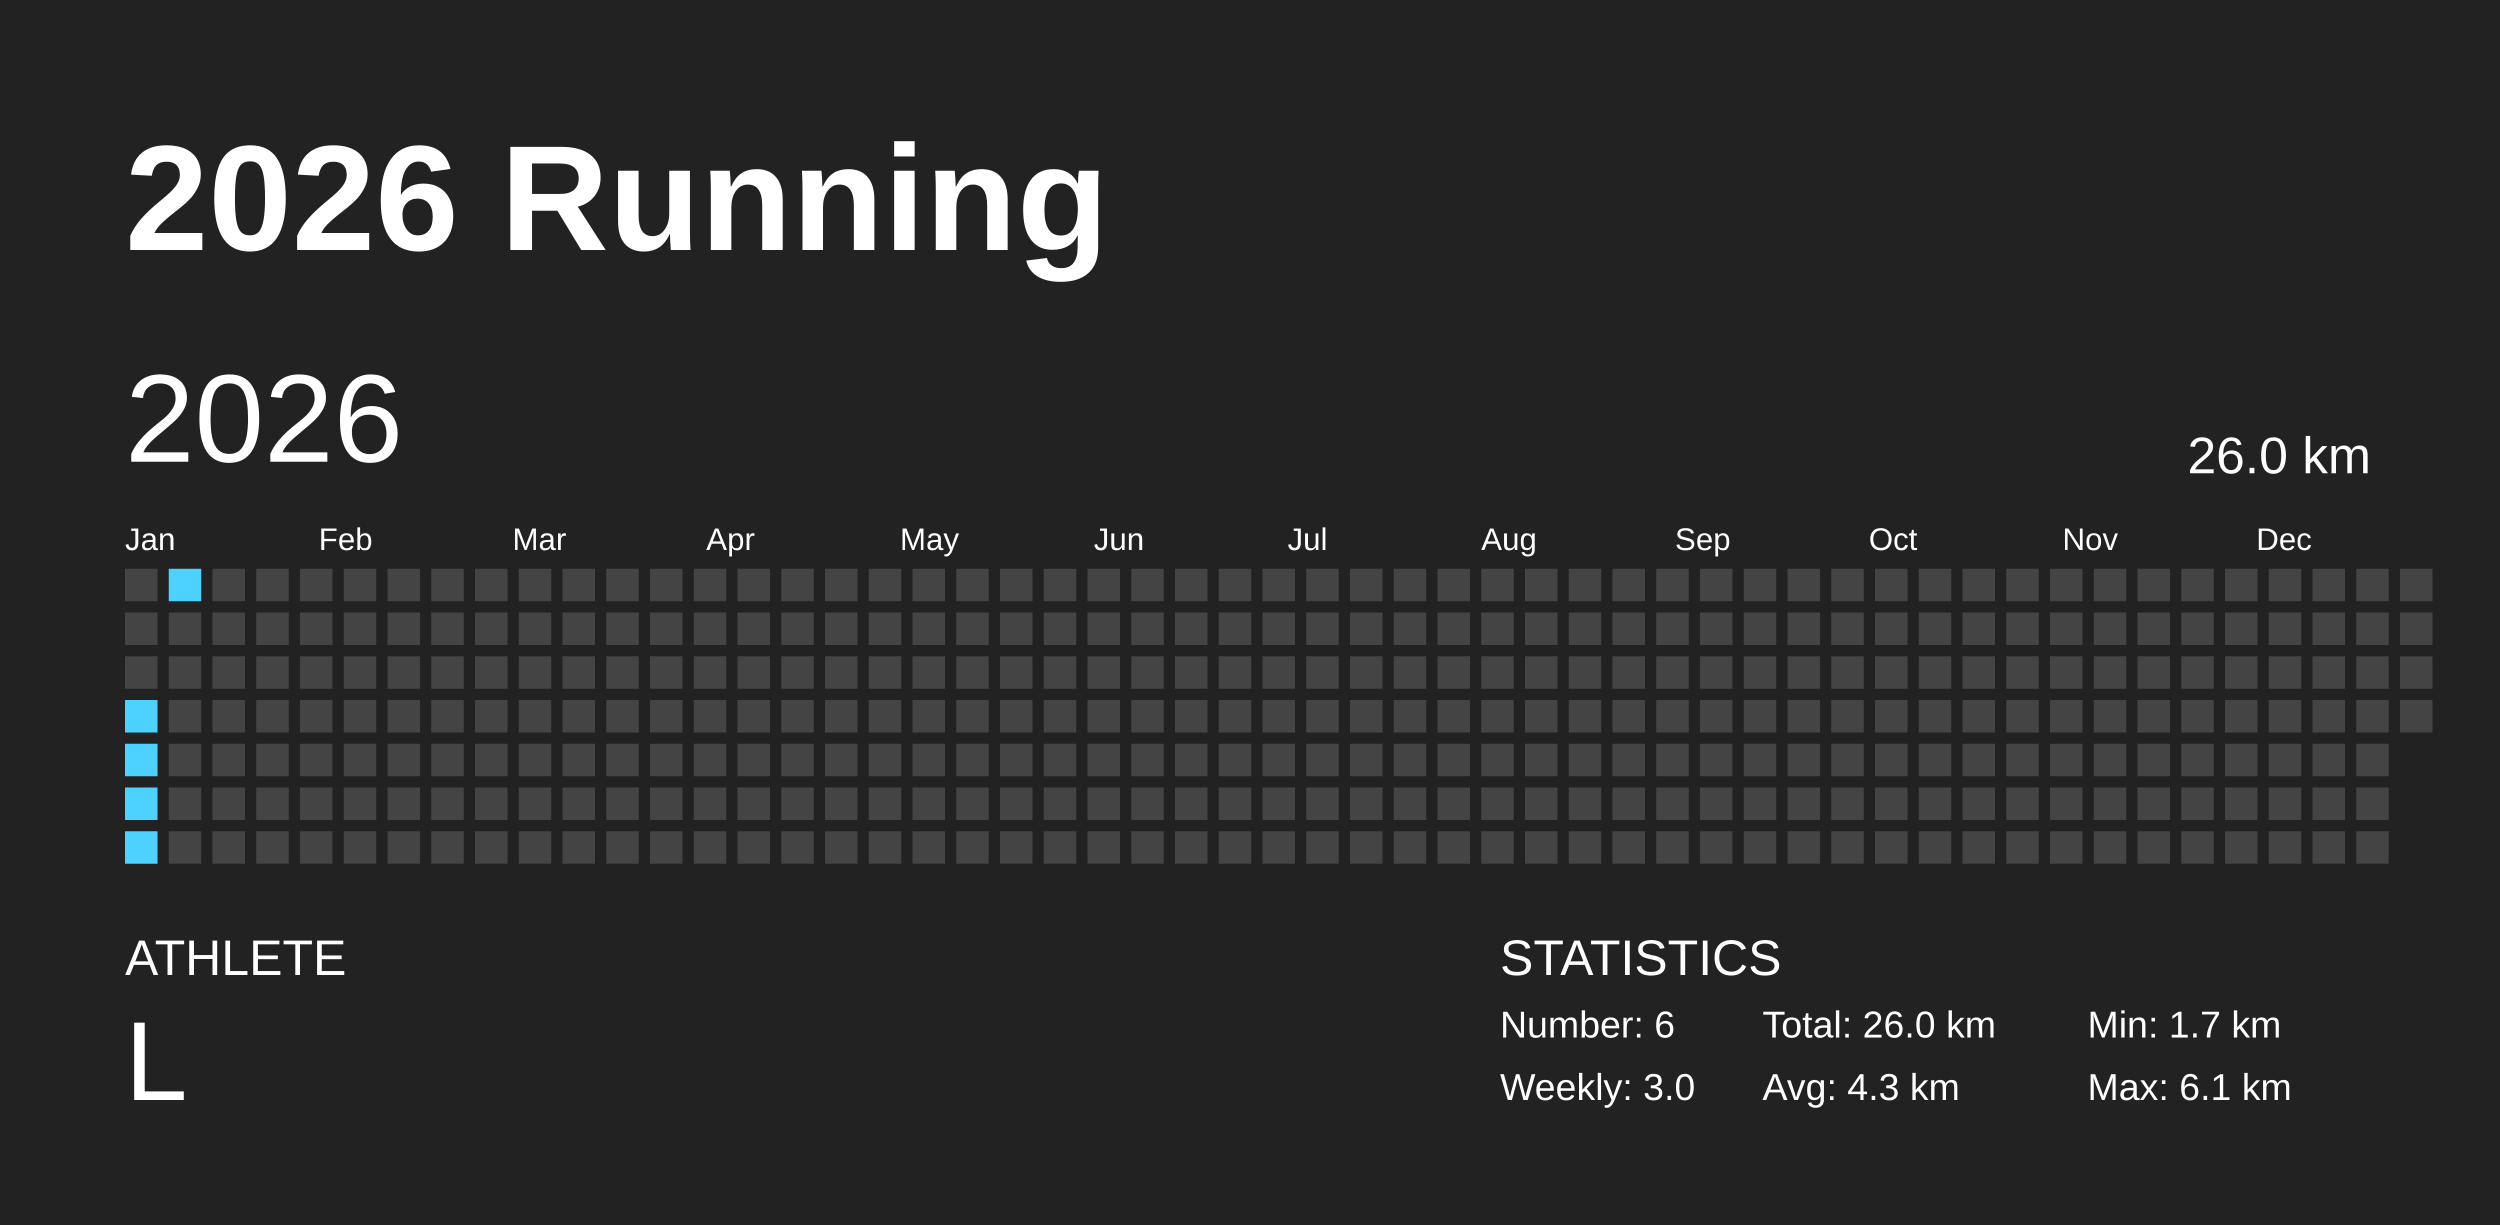
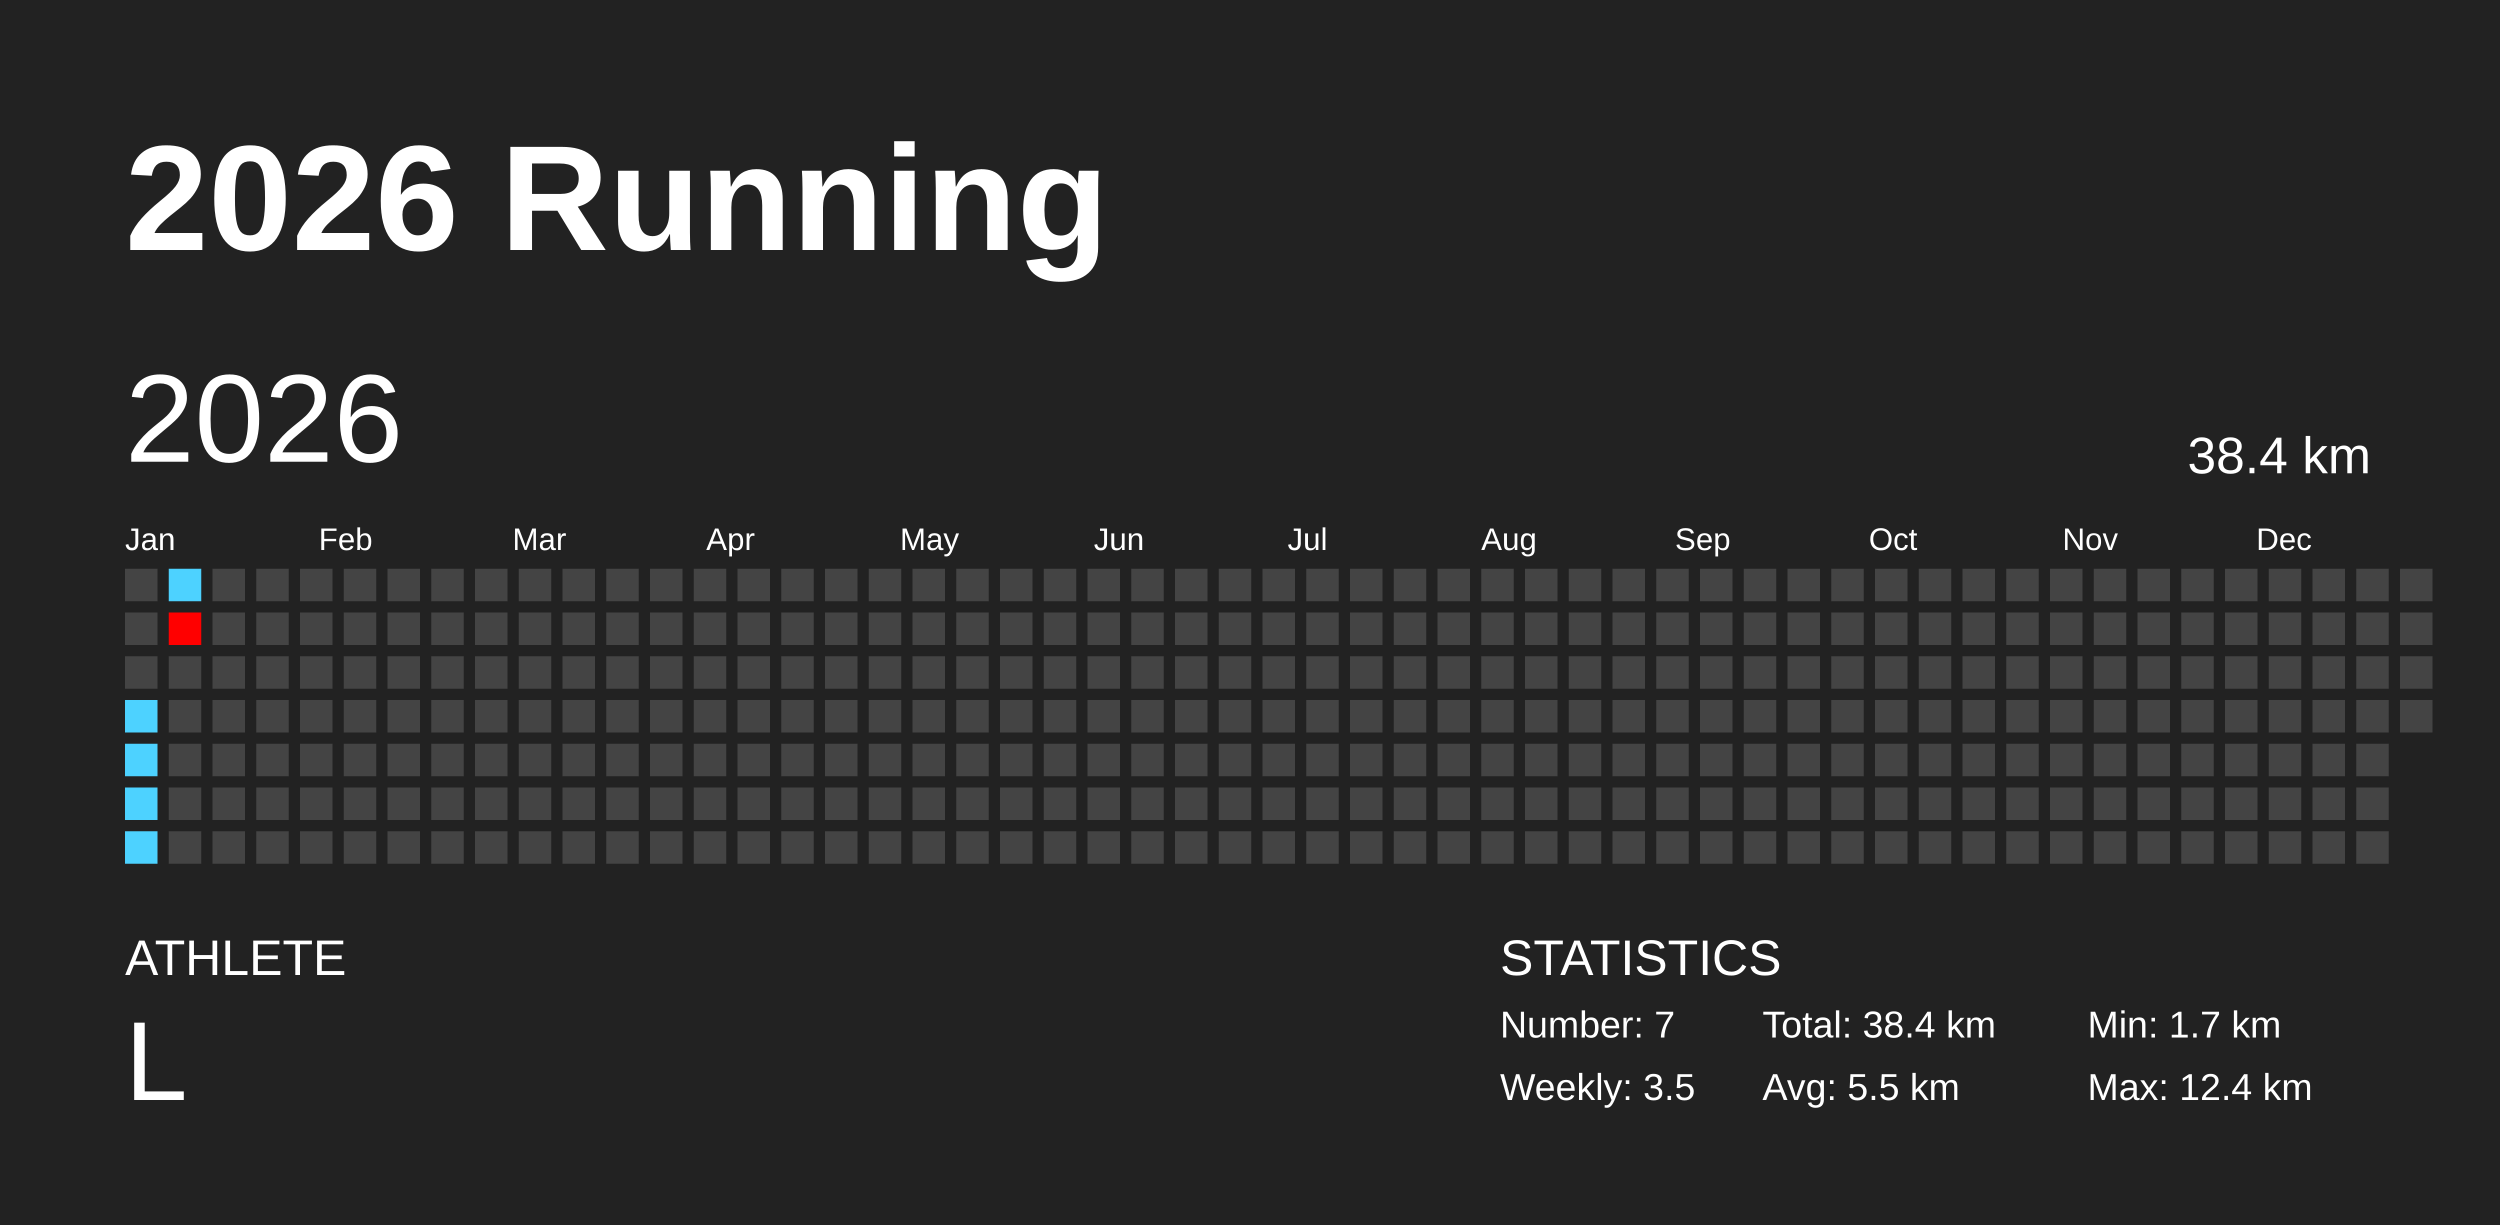
<svg xmlns="http://www.w3.org/2000/svg" baseProfile="full" height="98mm" version="1.1" viewBox="0,0,200,98" width="200mm">
  <defs />
  <rect fill="#222222" height="98" width="200" x="0" y="0" />
  <text fill="#FFFFFF" style="font-size:12px; font-family:Arial; font-weight:bold;" x="10" y="20">2026 Running</text>
  <text fill="#FFFFFF" style="font-size:4px; font-family:Arial" x="10" y="78">ATHLETE</text>
  <text fill="#FFFFFF" style="font-size:9px; font-family:Arial" x="10" y="88">L</text>
  <text fill="#FFFFFF" style="font-size:4px; font-family:Arial" x="120" y="78">STATISTICS</text>
-   <text fill="#FFFFFF" style="font-size:3px; font-family:Arial" x="120" y="83">Number: 6</text>
-   <text fill="#FFFFFF" style="font-size:3px; font-family:Arial" x="120" y="88">Weekly: 3.0</text>
-   <text fill="#FFFFFF" style="font-size:3px; font-family:Arial" x="141" y="83">Total: 26.0 km</text>
-   <text fill="#FFFFFF" style="font-size:3px; font-family:Arial" x="141" y="88">Avg: 4.3 km</text>
+   <text fill="#FFFFFF" style="font-size:3px; font-family:Arial" x="120" y="83">Number: 7</text>
+   <text fill="#FFFFFF" style="font-size:3px; font-family:Arial" x="120" y="88">Weekly: 3.5</text>
+   <text fill="#FFFFFF" style="font-size:3px; font-family:Arial" x="141" y="83">Total: 38.4 km</text>
+   <text fill="#FFFFFF" style="font-size:3px; font-family:Arial" x="141" y="88">Avg: 5.5 km</text>
  <text fill="#FFFFFF" style="font-size:3px; font-family:Arial" x="167" y="83">Min: 1.7 km</text>
-   <text fill="#FFFFFF" style="font-size:3px; font-family:Arial" x="167" y="88">Max: 6.1 km</text>
+   <text fill="#FFFFFF" style="font-size:3px; font-family:Arial" x="167" y="88">Max: 12.4 km</text>
  <text dominant-baseline="hanging" fill="#FFFFFF" style="font-size:10.0px; font-family:Arial;" x="10" y="30">2026</text>
-   <text dominant-baseline="hanging" fill="#FFFFFF" style="font-size:4.125px; font-family:Arial;" x="175" y="35">26.0 km</text>
+   <text dominant-baseline="hanging" fill="#FFFFFF" style="font-size:4.125px; font-family:Arial;" x="175" y="35">38.4 km</text>
  <text fill="#FFFFFF" style="font-size:2.5px; font-family:Arial" x="10.0" y="44">Jan</text>
  <text fill="#FFFFFF" style="font-size:2.5px; font-family:Arial" x="25.5" y="44">Feb</text>
  <text fill="#FFFFFF" style="font-size:2.5px; font-family:Arial" x="41.0" y="44">Mar</text>
  <text fill="#FFFFFF" style="font-size:2.5px; font-family:Arial" x="56.5" y="44">Apr</text>
  <text fill="#FFFFFF" style="font-size:2.5px; font-family:Arial" x="72.0" y="44">May</text>
  <text fill="#FFFFFF" style="font-size:2.5px; font-family:Arial" x="87.5" y="44">Jun</text>
  <text fill="#FFFFFF" style="font-size:2.5px; font-family:Arial" x="103.0" y="44">Jul</text>
  <text fill="#FFFFFF" style="font-size:2.5px; font-family:Arial" x="118.5" y="44">Aug</text>
  <text fill="#FFFFFF" style="font-size:2.5px; font-family:Arial" x="134.0" y="44">Sep</text>
  <text fill="#FFFFFF" style="font-size:2.5px; font-family:Arial" x="149.5" y="44">Oct</text>
  <text fill="#FFFFFF" style="font-size:2.5px; font-family:Arial" x="165.0" y="44">Nov</text>
  <text fill="#FFFFFF" style="font-size:2.5px; font-family:Arial" x="180.5" y="44">Dec</text>
  <rect fill="#444444" height="2.6" width="2.6" x="10.0" y="45.5" />
  <rect fill="#444444" height="2.6" width="2.6" x="10.0" y="49.0" />
  <rect fill="#444444" height="2.6" width="2.6" x="10.0" y="52.5" />
  <rect fill="#4dd2ff" height="2.6" width="2.6" x="10.0" y="56.0" />
  <rect fill="#4dd2ff" height="2.6" width="2.6" x="10.0" y="59.5" />
  <rect fill="#4dd2ff" height="2.6" width="2.6" x="10.0" y="63.0" />
  <rect fill="#4dd2ff" height="2.6" width="2.6" x="10.0" y="66.5" />
  <rect fill="#4dd2ff" height="2.6" width="2.6" x="13.5" y="45.5" />
-   <rect fill="#444444" height="2.6" width="2.6" x="13.5" y="49.0" />
+   <rect fill="#ff0000" height="2.6" width="2.6" x="13.5" y="49.0" />
  <rect fill="#444444" height="2.6" width="2.6" x="13.5" y="52.5" />
  <rect fill="#444444" height="2.6" width="2.6" x="13.5" y="56.0" />
  <rect fill="#444444" height="2.6" width="2.6" x="13.5" y="59.5" />
  <rect fill="#444444" height="2.6" width="2.6" x="13.5" y="63.0" />
  <rect fill="#444444" height="2.6" width="2.6" x="13.5" y="66.5" />
  <rect fill="#444444" height="2.6" width="2.6" x="17.0" y="45.5" />
  <rect fill="#444444" height="2.6" width="2.6" x="17.0" y="49.0" />
  <rect fill="#444444" height="2.6" width="2.6" x="17.0" y="52.5" />
  <rect fill="#444444" height="2.6" width="2.6" x="17.0" y="56.0" />
  <rect fill="#444444" height="2.6" width="2.6" x="17.0" y="59.5" />
  <rect fill="#444444" height="2.6" width="2.6" x="17.0" y="63.0" />
  <rect fill="#444444" height="2.6" width="2.6" x="17.0" y="66.5" />
  <rect fill="#444444" height="2.6" width="2.6" x="20.5" y="45.5" />
  <rect fill="#444444" height="2.6" width="2.6" x="20.5" y="49.0" />
  <rect fill="#444444" height="2.6" width="2.6" x="20.5" y="52.5" />
  <rect fill="#444444" height="2.6" width="2.6" x="20.5" y="56.0" />
  <rect fill="#444444" height="2.6" width="2.6" x="20.5" y="59.5" />
  <rect fill="#444444" height="2.6" width="2.6" x="20.5" y="63.0" />
  <rect fill="#444444" height="2.6" width="2.6" x="20.5" y="66.5" />
  <rect fill="#444444" height="2.6" width="2.6" x="24.0" y="45.5" />
  <rect fill="#444444" height="2.6" width="2.6" x="24.0" y="49.0" />
  <rect fill="#444444" height="2.6" width="2.6" x="24.0" y="52.5" />
  <rect fill="#444444" height="2.6" width="2.6" x="24.0" y="56.0" />
  <rect fill="#444444" height="2.6" width="2.6" x="24.0" y="59.5" />
  <rect fill="#444444" height="2.6" width="2.6" x="24.0" y="63.0" />
  <rect fill="#444444" height="2.6" width="2.6" x="24.0" y="66.5" />
  <rect fill="#444444" height="2.6" width="2.6" x="27.5" y="45.5" />
  <rect fill="#444444" height="2.6" width="2.6" x="27.5" y="49.0" />
  <rect fill="#444444" height="2.6" width="2.6" x="27.5" y="52.5" />
  <rect fill="#444444" height="2.6" width="2.6" x="27.5" y="56.0" />
  <rect fill="#444444" height="2.6" width="2.6" x="27.5" y="59.5" />
  <rect fill="#444444" height="2.6" width="2.6" x="27.5" y="63.0" />
  <rect fill="#444444" height="2.6" width="2.6" x="27.5" y="66.5" />
  <rect fill="#444444" height="2.6" width="2.6" x="31.0" y="45.5" />
  <rect fill="#444444" height="2.6" width="2.6" x="31.0" y="49.0" />
  <rect fill="#444444" height="2.6" width="2.6" x="31.0" y="52.5" />
  <rect fill="#444444" height="2.6" width="2.6" x="31.0" y="56.0" />
  <rect fill="#444444" height="2.6" width="2.6" x="31.0" y="59.5" />
  <rect fill="#444444" height="2.6" width="2.6" x="31.0" y="63.0" />
  <rect fill="#444444" height="2.6" width="2.6" x="31.0" y="66.5" />
  <rect fill="#444444" height="2.6" width="2.6" x="34.5" y="45.5" />
  <rect fill="#444444" height="2.6" width="2.6" x="34.5" y="49.0" />
  <rect fill="#444444" height="2.6" width="2.6" x="34.5" y="52.5" />
  <rect fill="#444444" height="2.6" width="2.6" x="34.5" y="56.0" />
  <rect fill="#444444" height="2.6" width="2.6" x="34.5" y="59.5" />
  <rect fill="#444444" height="2.6" width="2.6" x="34.5" y="63.0" />
  <rect fill="#444444" height="2.6" width="2.6" x="34.5" y="66.5" />
  <rect fill="#444444" height="2.6" width="2.6" x="38.0" y="45.5" />
  <rect fill="#444444" height="2.6" width="2.6" x="38.0" y="49.0" />
  <rect fill="#444444" height="2.6" width="2.6" x="38.0" y="52.5" />
  <rect fill="#444444" height="2.6" width="2.6" x="38.0" y="56.0" />
  <rect fill="#444444" height="2.6" width="2.6" x="38.0" y="59.5" />
  <rect fill="#444444" height="2.6" width="2.6" x="38.0" y="63.0" />
  <rect fill="#444444" height="2.6" width="2.6" x="38.0" y="66.5" />
  <rect fill="#444444" height="2.6" width="2.6" x="41.5" y="45.5" />
  <rect fill="#444444" height="2.6" width="2.6" x="41.5" y="49.0" />
  <rect fill="#444444" height="2.6" width="2.6" x="41.5" y="52.5" />
  <rect fill="#444444" height="2.6" width="2.6" x="41.5" y="56.0" />
  <rect fill="#444444" height="2.6" width="2.6" x="41.5" y="59.5" />
  <rect fill="#444444" height="2.6" width="2.6" x="41.5" y="63.0" />
  <rect fill="#444444" height="2.6" width="2.6" x="41.5" y="66.5" />
  <rect fill="#444444" height="2.6" width="2.6" x="45.0" y="45.5" />
  <rect fill="#444444" height="2.6" width="2.6" x="45.0" y="49.0" />
  <rect fill="#444444" height="2.6" width="2.6" x="45.0" y="52.5" />
  <rect fill="#444444" height="2.6" width="2.6" x="45.0" y="56.0" />
  <rect fill="#444444" height="2.6" width="2.6" x="45.0" y="59.5" />
  <rect fill="#444444" height="2.6" width="2.6" x="45.0" y="63.0" />
  <rect fill="#444444" height="2.6" width="2.6" x="45.0" y="66.5" />
  <rect fill="#444444" height="2.6" width="2.6" x="48.5" y="45.5" />
  <rect fill="#444444" height="2.6" width="2.6" x="48.5" y="49.0" />
  <rect fill="#444444" height="2.6" width="2.6" x="48.5" y="52.5" />
  <rect fill="#444444" height="2.6" width="2.6" x="48.5" y="56.0" />
  <rect fill="#444444" height="2.6" width="2.6" x="48.5" y="59.5" />
  <rect fill="#444444" height="2.6" width="2.6" x="48.5" y="63.0" />
  <rect fill="#444444" height="2.6" width="2.6" x="48.5" y="66.5" />
  <rect fill="#444444" height="2.6" width="2.6" x="52.0" y="45.5" />
  <rect fill="#444444" height="2.6" width="2.6" x="52.0" y="49.0" />
  <rect fill="#444444" height="2.6" width="2.6" x="52.0" y="52.5" />
  <rect fill="#444444" height="2.6" width="2.6" x="52.0" y="56.0" />
  <rect fill="#444444" height="2.6" width="2.6" x="52.0" y="59.5" />
  <rect fill="#444444" height="2.6" width="2.6" x="52.0" y="63.0" />
  <rect fill="#444444" height="2.6" width="2.6" x="52.0" y="66.5" />
  <rect fill="#444444" height="2.6" width="2.6" x="55.5" y="45.5" />
  <rect fill="#444444" height="2.6" width="2.6" x="55.5" y="49.0" />
  <rect fill="#444444" height="2.6" width="2.6" x="55.5" y="52.5" />
  <rect fill="#444444" height="2.6" width="2.6" x="55.5" y="56.0" />
  <rect fill="#444444" height="2.6" width="2.6" x="55.5" y="59.5" />
  <rect fill="#444444" height="2.6" width="2.6" x="55.5" y="63.0" />
  <rect fill="#444444" height="2.6" width="2.6" x="55.5" y="66.5" />
  <rect fill="#444444" height="2.6" width="2.6" x="59.0" y="45.5" />
  <rect fill="#444444" height="2.6" width="2.6" x="59.0" y="49.0" />
  <rect fill="#444444" height="2.6" width="2.6" x="59.0" y="52.5" />
  <rect fill="#444444" height="2.6" width="2.6" x="59.0" y="56.0" />
  <rect fill="#444444" height="2.6" width="2.6" x="59.0" y="59.5" />
  <rect fill="#444444" height="2.6" width="2.6" x="59.0" y="63.0" />
  <rect fill="#444444" height="2.6" width="2.6" x="59.0" y="66.5" />
  <rect fill="#444444" height="2.6" width="2.6" x="62.5" y="45.5" />
  <rect fill="#444444" height="2.6" width="2.6" x="62.5" y="49.0" />
  <rect fill="#444444" height="2.6" width="2.6" x="62.5" y="52.5" />
  <rect fill="#444444" height="2.6" width="2.6" x="62.5" y="56.0" />
  <rect fill="#444444" height="2.6" width="2.6" x="62.5" y="59.5" />
  <rect fill="#444444" height="2.6" width="2.6" x="62.5" y="63.0" />
  <rect fill="#444444" height="2.6" width="2.6" x="62.5" y="66.5" />
  <rect fill="#444444" height="2.6" width="2.6" x="66.0" y="45.5" />
  <rect fill="#444444" height="2.6" width="2.6" x="66.0" y="49.0" />
  <rect fill="#444444" height="2.6" width="2.6" x="66.0" y="52.5" />
  <rect fill="#444444" height="2.6" width="2.6" x="66.0" y="56.0" />
  <rect fill="#444444" height="2.6" width="2.6" x="66.0" y="59.5" />
  <rect fill="#444444" height="2.6" width="2.6" x="66.0" y="63.0" />
  <rect fill="#444444" height="2.6" width="2.6" x="66.0" y="66.5" />
  <rect fill="#444444" height="2.6" width="2.6" x="69.5" y="45.5" />
  <rect fill="#444444" height="2.6" width="2.6" x="69.5" y="49.0" />
  <rect fill="#444444" height="2.6" width="2.6" x="69.5" y="52.5" />
  <rect fill="#444444" height="2.6" width="2.6" x="69.5" y="56.0" />
  <rect fill="#444444" height="2.6" width="2.6" x="69.5" y="59.5" />
  <rect fill="#444444" height="2.6" width="2.6" x="69.5" y="63.0" />
  <rect fill="#444444" height="2.6" width="2.6" x="69.5" y="66.5" />
  <rect fill="#444444" height="2.6" width="2.6" x="73.0" y="45.5" />
  <rect fill="#444444" height="2.6" width="2.6" x="73.0" y="49.0" />
  <rect fill="#444444" height="2.6" width="2.6" x="73.0" y="52.5" />
  <rect fill="#444444" height="2.6" width="2.6" x="73.0" y="56.0" />
  <rect fill="#444444" height="2.6" width="2.6" x="73.0" y="59.5" />
  <rect fill="#444444" height="2.6" width="2.6" x="73.0" y="63.0" />
  <rect fill="#444444" height="2.6" width="2.6" x="73.0" y="66.5" />
  <rect fill="#444444" height="2.6" width="2.6" x="76.5" y="45.5" />
  <rect fill="#444444" height="2.6" width="2.6" x="76.5" y="49.0" />
  <rect fill="#444444" height="2.6" width="2.6" x="76.5" y="52.5" />
  <rect fill="#444444" height="2.6" width="2.6" x="76.5" y="56.0" />
  <rect fill="#444444" height="2.6" width="2.6" x="76.5" y="59.5" />
  <rect fill="#444444" height="2.6" width="2.6" x="76.5" y="63.0" />
  <rect fill="#444444" height="2.6" width="2.6" x="76.5" y="66.5" />
  <rect fill="#444444" height="2.6" width="2.6" x="80.0" y="45.5" />
  <rect fill="#444444" height="2.6" width="2.6" x="80.0" y="49.0" />
  <rect fill="#444444" height="2.6" width="2.6" x="80.0" y="52.5" />
  <rect fill="#444444" height="2.6" width="2.6" x="80.0" y="56.0" />
  <rect fill="#444444" height="2.6" width="2.6" x="80.0" y="59.5" />
  <rect fill="#444444" height="2.6" width="2.6" x="80.0" y="63.0" />
  <rect fill="#444444" height="2.6" width="2.6" x="80.0" y="66.5" />
  <rect fill="#444444" height="2.6" width="2.6" x="83.5" y="45.5" />
  <rect fill="#444444" height="2.6" width="2.6" x="83.5" y="49.0" />
  <rect fill="#444444" height="2.6" width="2.6" x="83.5" y="52.5" />
  <rect fill="#444444" height="2.6" width="2.6" x="83.5" y="56.0" />
  <rect fill="#444444" height="2.6" width="2.6" x="83.5" y="59.5" />
  <rect fill="#444444" height="2.6" width="2.6" x="83.5" y="63.0" />
  <rect fill="#444444" height="2.6" width="2.6" x="83.5" y="66.5" />
  <rect fill="#444444" height="2.6" width="2.6" x="87.0" y="45.5" />
  <rect fill="#444444" height="2.6" width="2.6" x="87.0" y="49.0" />
  <rect fill="#444444" height="2.6" width="2.6" x="87.0" y="52.5" />
  <rect fill="#444444" height="2.6" width="2.6" x="87.0" y="56.0" />
  <rect fill="#444444" height="2.6" width="2.6" x="87.0" y="59.5" />
  <rect fill="#444444" height="2.6" width="2.6" x="87.0" y="63.0" />
  <rect fill="#444444" height="2.6" width="2.6" x="87.0" y="66.5" />
  <rect fill="#444444" height="2.6" width="2.6" x="90.5" y="45.5" />
  <rect fill="#444444" height="2.6" width="2.6" x="90.5" y="49.0" />
  <rect fill="#444444" height="2.6" width="2.6" x="90.5" y="52.5" />
  <rect fill="#444444" height="2.6" width="2.6" x="90.5" y="56.0" />
  <rect fill="#444444" height="2.6" width="2.6" x="90.5" y="59.5" />
  <rect fill="#444444" height="2.6" width="2.6" x="90.5" y="63.0" />
  <rect fill="#444444" height="2.6" width="2.6" x="90.5" y="66.5" />
  <rect fill="#444444" height="2.6" width="2.6" x="94.0" y="45.5" />
  <rect fill="#444444" height="2.6" width="2.6" x="94.0" y="49.0" />
  <rect fill="#444444" height="2.6" width="2.6" x="94.0" y="52.5" />
  <rect fill="#444444" height="2.6" width="2.6" x="94.0" y="56.0" />
  <rect fill="#444444" height="2.6" width="2.6" x="94.0" y="59.5" />
  <rect fill="#444444" height="2.6" width="2.6" x="94.0" y="63.0" />
  <rect fill="#444444" height="2.6" width="2.6" x="94.0" y="66.5" />
  <rect fill="#444444" height="2.6" width="2.6" x="97.5" y="45.5" />
  <rect fill="#444444" height="2.6" width="2.6" x="97.5" y="49.0" />
  <rect fill="#444444" height="2.6" width="2.6" x="97.5" y="52.5" />
  <rect fill="#444444" height="2.6" width="2.6" x="97.5" y="56.0" />
  <rect fill="#444444" height="2.6" width="2.6" x="97.5" y="59.5" />
  <rect fill="#444444" height="2.6" width="2.6" x="97.5" y="63.0" />
  <rect fill="#444444" height="2.6" width="2.6" x="97.5" y="66.5" />
  <rect fill="#444444" height="2.6" width="2.6" x="101.0" y="45.5" />
  <rect fill="#444444" height="2.6" width="2.6" x="101.0" y="49.0" />
  <rect fill="#444444" height="2.6" width="2.6" x="101.0" y="52.5" />
  <rect fill="#444444" height="2.6" width="2.6" x="101.0" y="56.0" />
  <rect fill="#444444" height="2.6" width="2.6" x="101.0" y="59.5" />
  <rect fill="#444444" height="2.6" width="2.6" x="101.0" y="63.0" />
  <rect fill="#444444" height="2.6" width="2.6" x="101.0" y="66.5" />
  <rect fill="#444444" height="2.6" width="2.6" x="104.5" y="45.5" />
  <rect fill="#444444" height="2.6" width="2.6" x="104.5" y="49.0" />
  <rect fill="#444444" height="2.6" width="2.6" x="104.5" y="52.5" />
  <rect fill="#444444" height="2.6" width="2.6" x="104.5" y="56.0" />
  <rect fill="#444444" height="2.6" width="2.6" x="104.5" y="59.5" />
  <rect fill="#444444" height="2.6" width="2.6" x="104.5" y="63.0" />
  <rect fill="#444444" height="2.6" width="2.6" x="104.5" y="66.5" />
  <rect fill="#444444" height="2.6" width="2.6" x="108.0" y="45.5" />
  <rect fill="#444444" height="2.6" width="2.6" x="108.0" y="49.0" />
  <rect fill="#444444" height="2.6" width="2.6" x="108.0" y="52.5" />
  <rect fill="#444444" height="2.6" width="2.6" x="108.0" y="56.0" />
  <rect fill="#444444" height="2.6" width="2.6" x="108.0" y="59.5" />
  <rect fill="#444444" height="2.6" width="2.6" x="108.0" y="63.0" />
  <rect fill="#444444" height="2.6" width="2.6" x="108.0" y="66.5" />
  <rect fill="#444444" height="2.6" width="2.6" x="111.5" y="45.5" />
  <rect fill="#444444" height="2.6" width="2.6" x="111.5" y="49.0" />
  <rect fill="#444444" height="2.6" width="2.6" x="111.5" y="52.5" />
  <rect fill="#444444" height="2.6" width="2.6" x="111.5" y="56.0" />
  <rect fill="#444444" height="2.6" width="2.6" x="111.5" y="59.5" />
  <rect fill="#444444" height="2.6" width="2.6" x="111.5" y="63.0" />
  <rect fill="#444444" height="2.6" width="2.6" x="111.5" y="66.5" />
  <rect fill="#444444" height="2.6" width="2.6" x="115.0" y="45.5" />
  <rect fill="#444444" height="2.6" width="2.6" x="115.0" y="49.0" />
  <rect fill="#444444" height="2.6" width="2.6" x="115.0" y="52.5" />
  <rect fill="#444444" height="2.6" width="2.6" x="115.0" y="56.0" />
  <rect fill="#444444" height="2.6" width="2.6" x="115.0" y="59.5" />
  <rect fill="#444444" height="2.6" width="2.6" x="115.0" y="63.0" />
  <rect fill="#444444" height="2.6" width="2.6" x="115.0" y="66.5" />
  <rect fill="#444444" height="2.6" width="2.6" x="118.5" y="45.5" />
  <rect fill="#444444" height="2.6" width="2.6" x="118.5" y="49.0" />
  <rect fill="#444444" height="2.6" width="2.6" x="118.5" y="52.5" />
  <rect fill="#444444" height="2.6" width="2.6" x="118.5" y="56.0" />
  <rect fill="#444444" height="2.6" width="2.6" x="118.5" y="59.5" />
  <rect fill="#444444" height="2.6" width="2.6" x="118.5" y="63.0" />
  <rect fill="#444444" height="2.6" width="2.6" x="118.5" y="66.5" />
  <rect fill="#444444" height="2.6" width="2.6" x="122.0" y="45.5" />
  <rect fill="#444444" height="2.6" width="2.6" x="122.0" y="49.0" />
  <rect fill="#444444" height="2.6" width="2.6" x="122.0" y="52.5" />
  <rect fill="#444444" height="2.6" width="2.6" x="122.0" y="56.0" />
  <rect fill="#444444" height="2.6" width="2.6" x="122.0" y="59.5" />
  <rect fill="#444444" height="2.6" width="2.6" x="122.0" y="63.0" />
  <rect fill="#444444" height="2.6" width="2.6" x="122.0" y="66.5" />
  <rect fill="#444444" height="2.6" width="2.6" x="125.5" y="45.5" />
  <rect fill="#444444" height="2.6" width="2.6" x="125.5" y="49.0" />
  <rect fill="#444444" height="2.6" width="2.6" x="125.5" y="52.5" />
  <rect fill="#444444" height="2.6" width="2.6" x="125.5" y="56.0" />
  <rect fill="#444444" height="2.6" width="2.6" x="125.5" y="59.5" />
  <rect fill="#444444" height="2.6" width="2.6" x="125.5" y="63.0" />
  <rect fill="#444444" height="2.6" width="2.6" x="125.5" y="66.5" />
  <rect fill="#444444" height="2.6" width="2.6" x="129.0" y="45.5" />
  <rect fill="#444444" height="2.6" width="2.6" x="129.0" y="49.0" />
  <rect fill="#444444" height="2.6" width="2.6" x="129.0" y="52.5" />
  <rect fill="#444444" height="2.6" width="2.6" x="129.0" y="56.0" />
  <rect fill="#444444" height="2.6" width="2.6" x="129.0" y="59.5" />
  <rect fill="#444444" height="2.6" width="2.6" x="129.0" y="63.0" />
  <rect fill="#444444" height="2.6" width="2.6" x="129.0" y="66.5" />
  <rect fill="#444444" height="2.6" width="2.6" x="132.5" y="45.5" />
  <rect fill="#444444" height="2.6" width="2.6" x="132.5" y="49.0" />
  <rect fill="#444444" height="2.6" width="2.6" x="132.5" y="52.5" />
  <rect fill="#444444" height="2.6" width="2.6" x="132.5" y="56.0" />
  <rect fill="#444444" height="2.6" width="2.6" x="132.5" y="59.5" />
  <rect fill="#444444" height="2.6" width="2.6" x="132.5" y="63.0" />
  <rect fill="#444444" height="2.6" width="2.6" x="132.5" y="66.5" />
  <rect fill="#444444" height="2.6" width="2.6" x="136.0" y="45.5" />
  <rect fill="#444444" height="2.6" width="2.6" x="136.0" y="49.0" />
  <rect fill="#444444" height="2.6" width="2.6" x="136.0" y="52.5" />
  <rect fill="#444444" height="2.6" width="2.6" x="136.0" y="56.0" />
  <rect fill="#444444" height="2.6" width="2.6" x="136.0" y="59.5" />
  <rect fill="#444444" height="2.6" width="2.6" x="136.0" y="63.0" />
  <rect fill="#444444" height="2.6" width="2.6" x="136.0" y="66.5" />
  <rect fill="#444444" height="2.6" width="2.6" x="139.5" y="45.5" />
  <rect fill="#444444" height="2.6" width="2.6" x="139.5" y="49.0" />
  <rect fill="#444444" height="2.6" width="2.6" x="139.5" y="52.5" />
  <rect fill="#444444" height="2.6" width="2.6" x="139.5" y="56.0" />
  <rect fill="#444444" height="2.6" width="2.6" x="139.5" y="59.5" />
  <rect fill="#444444" height="2.6" width="2.6" x="139.5" y="63.0" />
  <rect fill="#444444" height="2.6" width="2.6" x="139.5" y="66.5" />
  <rect fill="#444444" height="2.6" width="2.6" x="143.0" y="45.5" />
  <rect fill="#444444" height="2.6" width="2.6" x="143.0" y="49.0" />
  <rect fill="#444444" height="2.6" width="2.6" x="143.0" y="52.5" />
  <rect fill="#444444" height="2.6" width="2.6" x="143.0" y="56.0" />
  <rect fill="#444444" height="2.6" width="2.6" x="143.0" y="59.5" />
  <rect fill="#444444" height="2.6" width="2.6" x="143.0" y="63.0" />
  <rect fill="#444444" height="2.6" width="2.6" x="143.0" y="66.5" />
  <rect fill="#444444" height="2.6" width="2.6" x="146.5" y="45.5" />
  <rect fill="#444444" height="2.6" width="2.6" x="146.5" y="49.0" />
  <rect fill="#444444" height="2.6" width="2.6" x="146.5" y="52.5" />
  <rect fill="#444444" height="2.6" width="2.6" x="146.5" y="56.0" />
  <rect fill="#444444" height="2.6" width="2.6" x="146.5" y="59.5" />
  <rect fill="#444444" height="2.6" width="2.6" x="146.5" y="63.0" />
  <rect fill="#444444" height="2.6" width="2.6" x="146.5" y="66.5" />
  <rect fill="#444444" height="2.6" width="2.6" x="150.0" y="45.5" />
  <rect fill="#444444" height="2.6" width="2.6" x="150.0" y="49.0" />
  <rect fill="#444444" height="2.6" width="2.6" x="150.0" y="52.5" />
  <rect fill="#444444" height="2.6" width="2.6" x="150.0" y="56.0" />
  <rect fill="#444444" height="2.6" width="2.6" x="150.0" y="59.5" />
  <rect fill="#444444" height="2.6" width="2.6" x="150.0" y="63.0" />
  <rect fill="#444444" height="2.6" width="2.6" x="150.0" y="66.5" />
  <rect fill="#444444" height="2.6" width="2.6" x="153.5" y="45.5" />
  <rect fill="#444444" height="2.6" width="2.6" x="153.5" y="49.0" />
  <rect fill="#444444" height="2.6" width="2.6" x="153.5" y="52.5" />
  <rect fill="#444444" height="2.6" width="2.6" x="153.5" y="56.0" />
  <rect fill="#444444" height="2.6" width="2.6" x="153.5" y="59.5" />
  <rect fill="#444444" height="2.6" width="2.6" x="153.5" y="63.0" />
  <rect fill="#444444" height="2.6" width="2.6" x="153.5" y="66.5" />
  <rect fill="#444444" height="2.6" width="2.6" x="157.0" y="45.5" />
  <rect fill="#444444" height="2.6" width="2.6" x="157.0" y="49.0" />
  <rect fill="#444444" height="2.6" width="2.6" x="157.0" y="52.5" />
  <rect fill="#444444" height="2.6" width="2.6" x="157.0" y="56.0" />
  <rect fill="#444444" height="2.6" width="2.6" x="157.0" y="59.5" />
  <rect fill="#444444" height="2.6" width="2.6" x="157.0" y="63.0" />
  <rect fill="#444444" height="2.6" width="2.6" x="157.0" y="66.5" />
  <rect fill="#444444" height="2.6" width="2.6" x="160.5" y="45.5" />
  <rect fill="#444444" height="2.6" width="2.6" x="160.5" y="49.0" />
  <rect fill="#444444" height="2.6" width="2.6" x="160.5" y="52.5" />
  <rect fill="#444444" height="2.6" width="2.6" x="160.5" y="56.0" />
  <rect fill="#444444" height="2.6" width="2.6" x="160.5" y="59.5" />
  <rect fill="#444444" height="2.6" width="2.6" x="160.5" y="63.0" />
  <rect fill="#444444" height="2.6" width="2.6" x="160.5" y="66.5" />
  <rect fill="#444444" height="2.6" width="2.6" x="164.0" y="45.5" />
  <rect fill="#444444" height="2.6" width="2.6" x="164.0" y="49.0" />
  <rect fill="#444444" height="2.6" width="2.6" x="164.0" y="52.5" />
  <rect fill="#444444" height="2.6" width="2.6" x="164.0" y="56.0" />
  <rect fill="#444444" height="2.6" width="2.6" x="164.0" y="59.5" />
  <rect fill="#444444" height="2.6" width="2.6" x="164.0" y="63.0" />
  <rect fill="#444444" height="2.6" width="2.6" x="164.0" y="66.5" />
  <rect fill="#444444" height="2.6" width="2.6" x="167.5" y="45.5" />
  <rect fill="#444444" height="2.6" width="2.6" x="167.5" y="49.0" />
  <rect fill="#444444" height="2.6" width="2.6" x="167.5" y="52.5" />
  <rect fill="#444444" height="2.6" width="2.6" x="167.5" y="56.0" />
  <rect fill="#444444" height="2.6" width="2.6" x="167.5" y="59.5" />
  <rect fill="#444444" height="2.6" width="2.6" x="167.5" y="63.0" />
  <rect fill="#444444" height="2.6" width="2.6" x="167.5" y="66.5" />
  <rect fill="#444444" height="2.6" width="2.6" x="171.0" y="45.5" />
  <rect fill="#444444" height="2.6" width="2.6" x="171.0" y="49.0" />
  <rect fill="#444444" height="2.6" width="2.6" x="171.0" y="52.5" />
  <rect fill="#444444" height="2.6" width="2.6" x="171.0" y="56.0" />
  <rect fill="#444444" height="2.6" width="2.6" x="171.0" y="59.5" />
  <rect fill="#444444" height="2.6" width="2.6" x="171.0" y="63.0" />
  <rect fill="#444444" height="2.6" width="2.6" x="171.0" y="66.5" />
  <rect fill="#444444" height="2.6" width="2.6" x="174.5" y="45.5" />
  <rect fill="#444444" height="2.6" width="2.6" x="174.5" y="49.0" />
  <rect fill="#444444" height="2.6" width="2.6" x="174.5" y="52.5" />
  <rect fill="#444444" height="2.6" width="2.6" x="174.5" y="56.0" />
  <rect fill="#444444" height="2.6" width="2.6" x="174.5" y="59.5" />
  <rect fill="#444444" height="2.6" width="2.6" x="174.5" y="63.0" />
  <rect fill="#444444" height="2.6" width="2.6" x="174.5" y="66.5" />
  <rect fill="#444444" height="2.6" width="2.6" x="178.0" y="45.5" />
  <rect fill="#444444" height="2.6" width="2.6" x="178.0" y="49.0" />
  <rect fill="#444444" height="2.6" width="2.6" x="178.0" y="52.5" />
  <rect fill="#444444" height="2.6" width="2.6" x="178.0" y="56.0" />
  <rect fill="#444444" height="2.6" width="2.6" x="178.0" y="59.5" />
  <rect fill="#444444" height="2.6" width="2.6" x="178.0" y="63.0" />
  <rect fill="#444444" height="2.6" width="2.6" x="178.0" y="66.5" />
  <rect fill="#444444" height="2.6" width="2.6" x="181.5" y="45.5" />
  <rect fill="#444444" height="2.6" width="2.6" x="181.5" y="49.0" />
  <rect fill="#444444" height="2.6" width="2.6" x="181.5" y="52.5" />
  <rect fill="#444444" height="2.6" width="2.6" x="181.5" y="56.0" />
  <rect fill="#444444" height="2.6" width="2.6" x="181.5" y="59.5" />
  <rect fill="#444444" height="2.6" width="2.6" x="181.5" y="63.0" />
  <rect fill="#444444" height="2.6" width="2.6" x="181.5" y="66.5" />
  <rect fill="#444444" height="2.6" width="2.6" x="185.0" y="45.5" />
  <rect fill="#444444" height="2.6" width="2.6" x="185.0" y="49.0" />
  <rect fill="#444444" height="2.6" width="2.6" x="185.0" y="52.5" />
  <rect fill="#444444" height="2.6" width="2.6" x="185.0" y="56.0" />
  <rect fill="#444444" height="2.6" width="2.6" x="185.0" y="59.5" />
  <rect fill="#444444" height="2.6" width="2.6" x="185.0" y="63.0" />
  <rect fill="#444444" height="2.6" width="2.6" x="185.0" y="66.5" />
  <rect fill="#444444" height="2.6" width="2.6" x="188.5" y="45.5" />
  <rect fill="#444444" height="2.6" width="2.6" x="188.5" y="49.0" />
  <rect fill="#444444" height="2.6" width="2.6" x="188.5" y="52.5" />
  <rect fill="#444444" height="2.6" width="2.6" x="188.5" y="56.0" />
  <rect fill="#444444" height="2.6" width="2.6" x="188.5" y="59.5" />
  <rect fill="#444444" height="2.6" width="2.6" x="188.5" y="63.0" />
  <rect fill="#444444" height="2.6" width="2.6" x="188.5" y="66.5" />
  <rect fill="#444444" height="2.6" width="2.6" x="192.0" y="45.5" />
  <rect fill="#444444" height="2.6" width="2.6" x="192.0" y="49.0" />
  <rect fill="#444444" height="2.6" width="2.6" x="192.0" y="52.5" />
  <rect fill="#444444" height="2.6" width="2.6" x="192.0" y="56.0" />
</svg>
